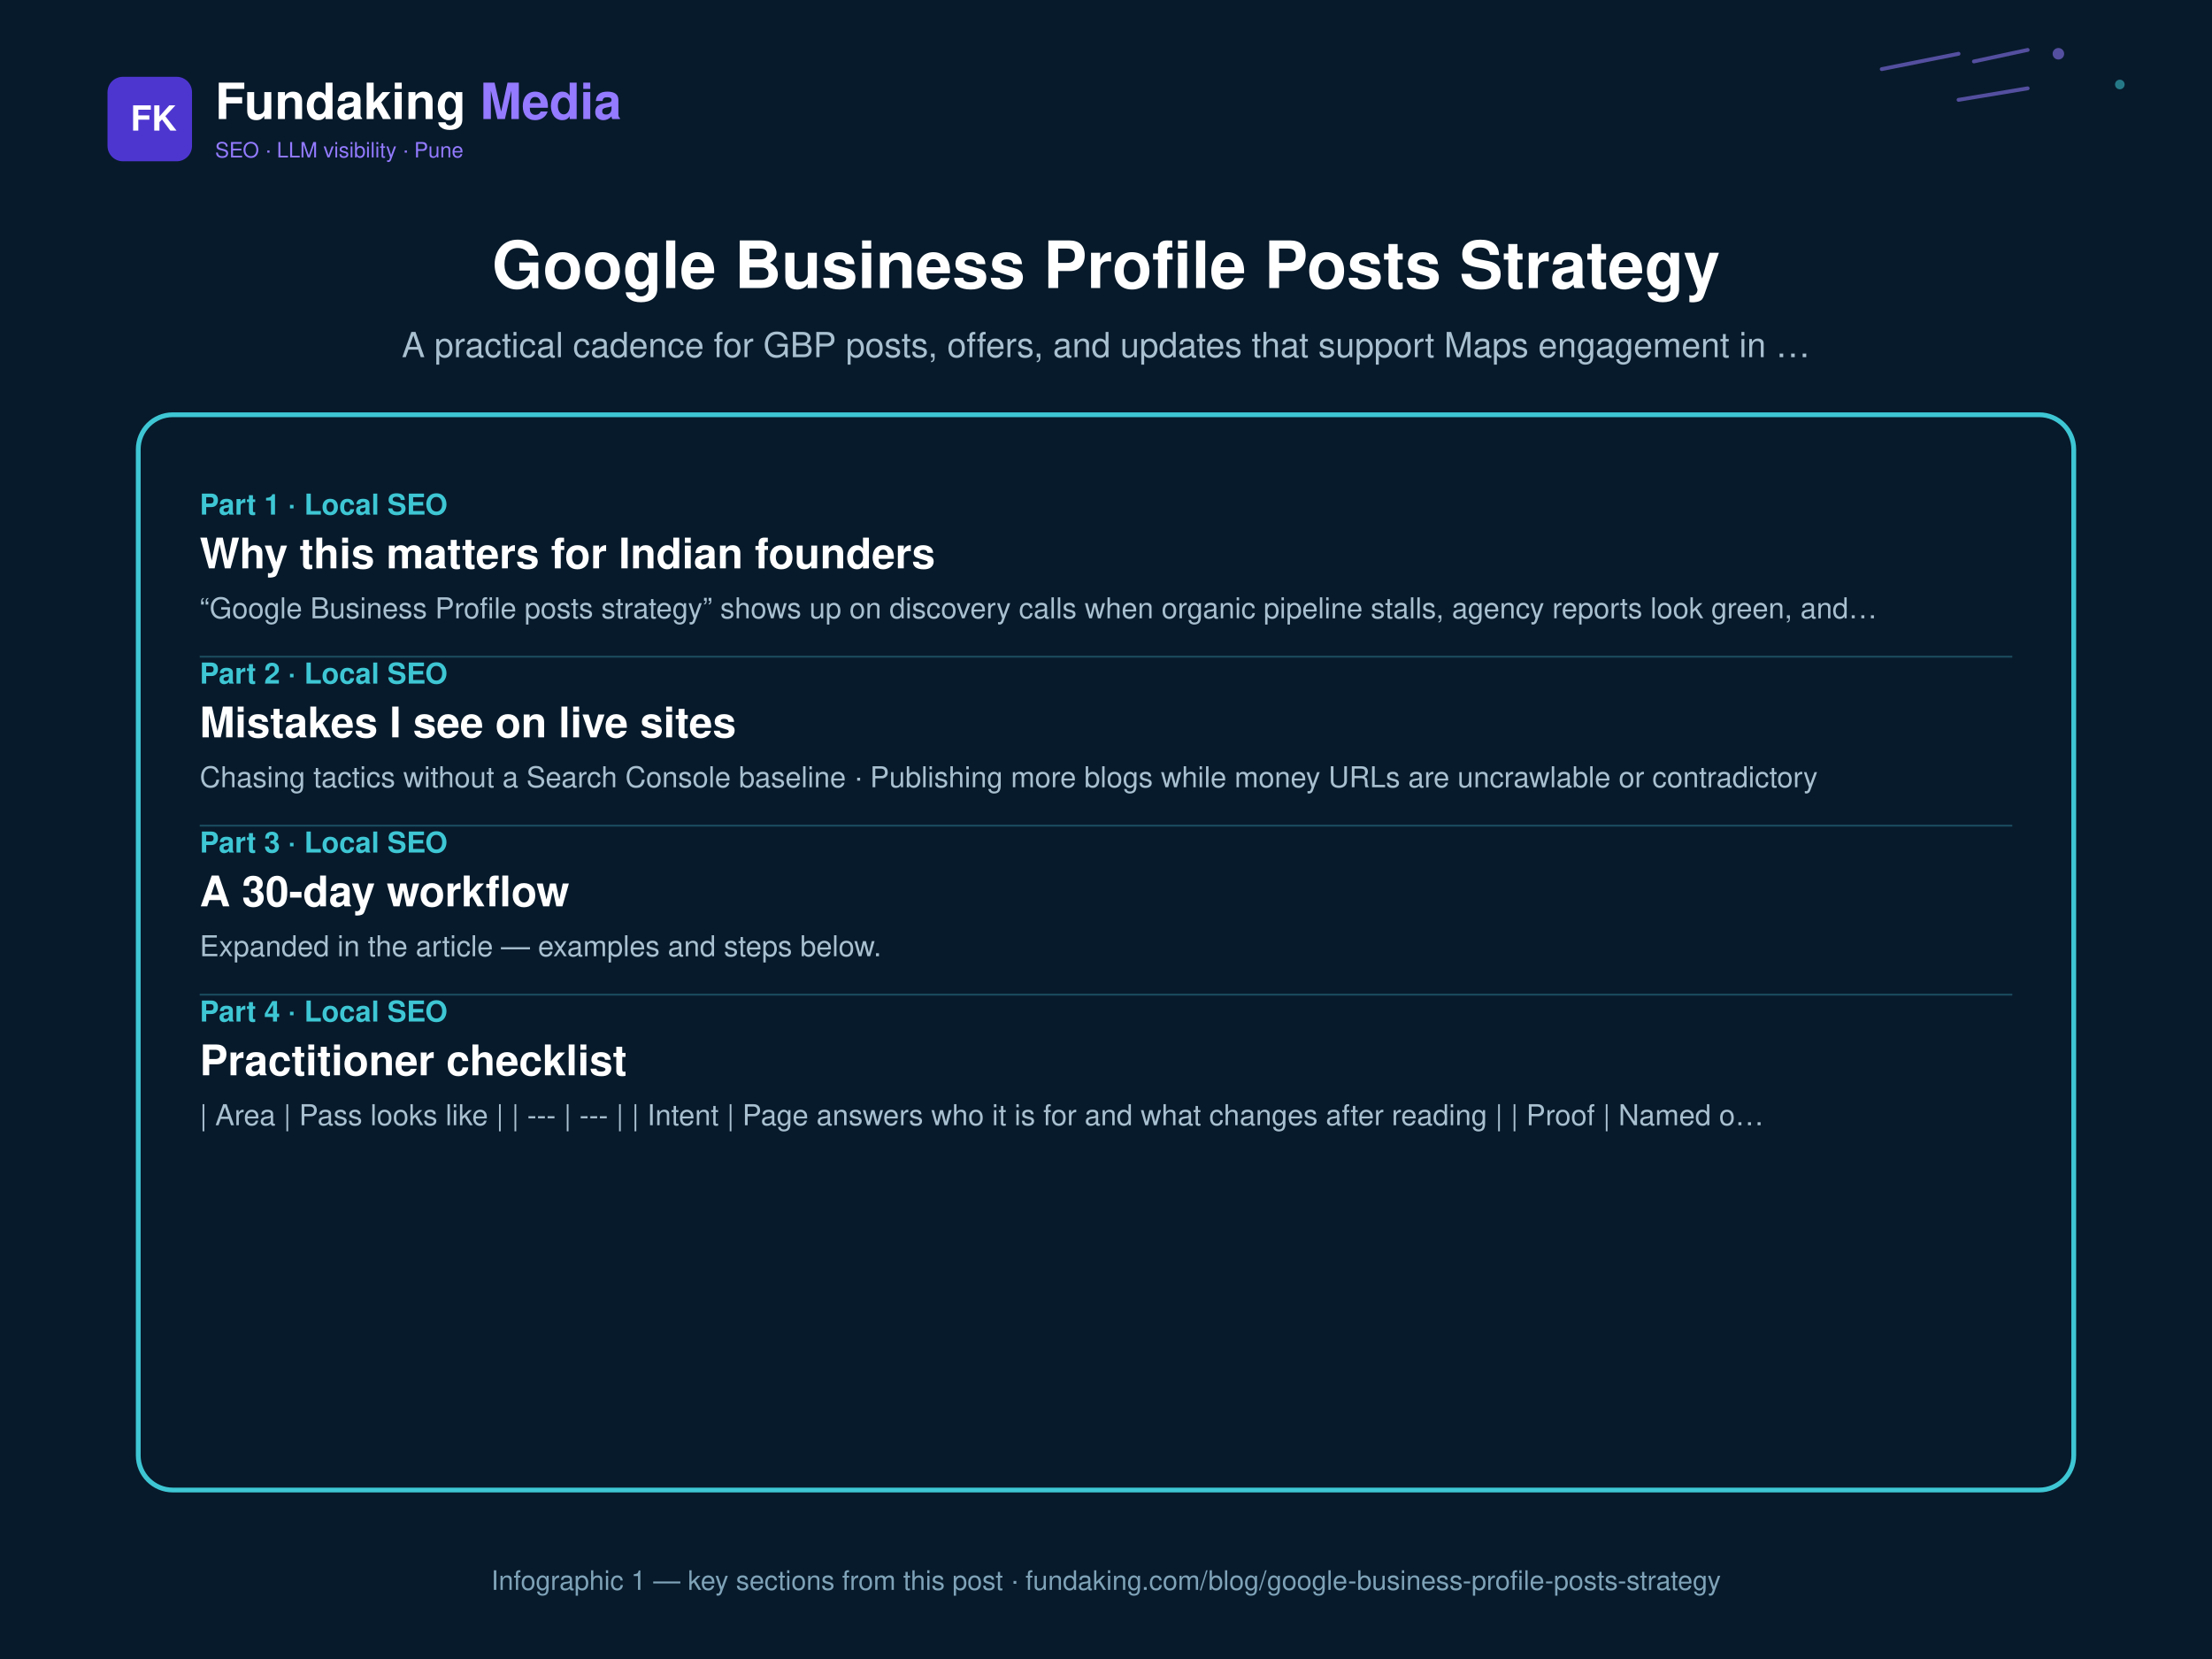
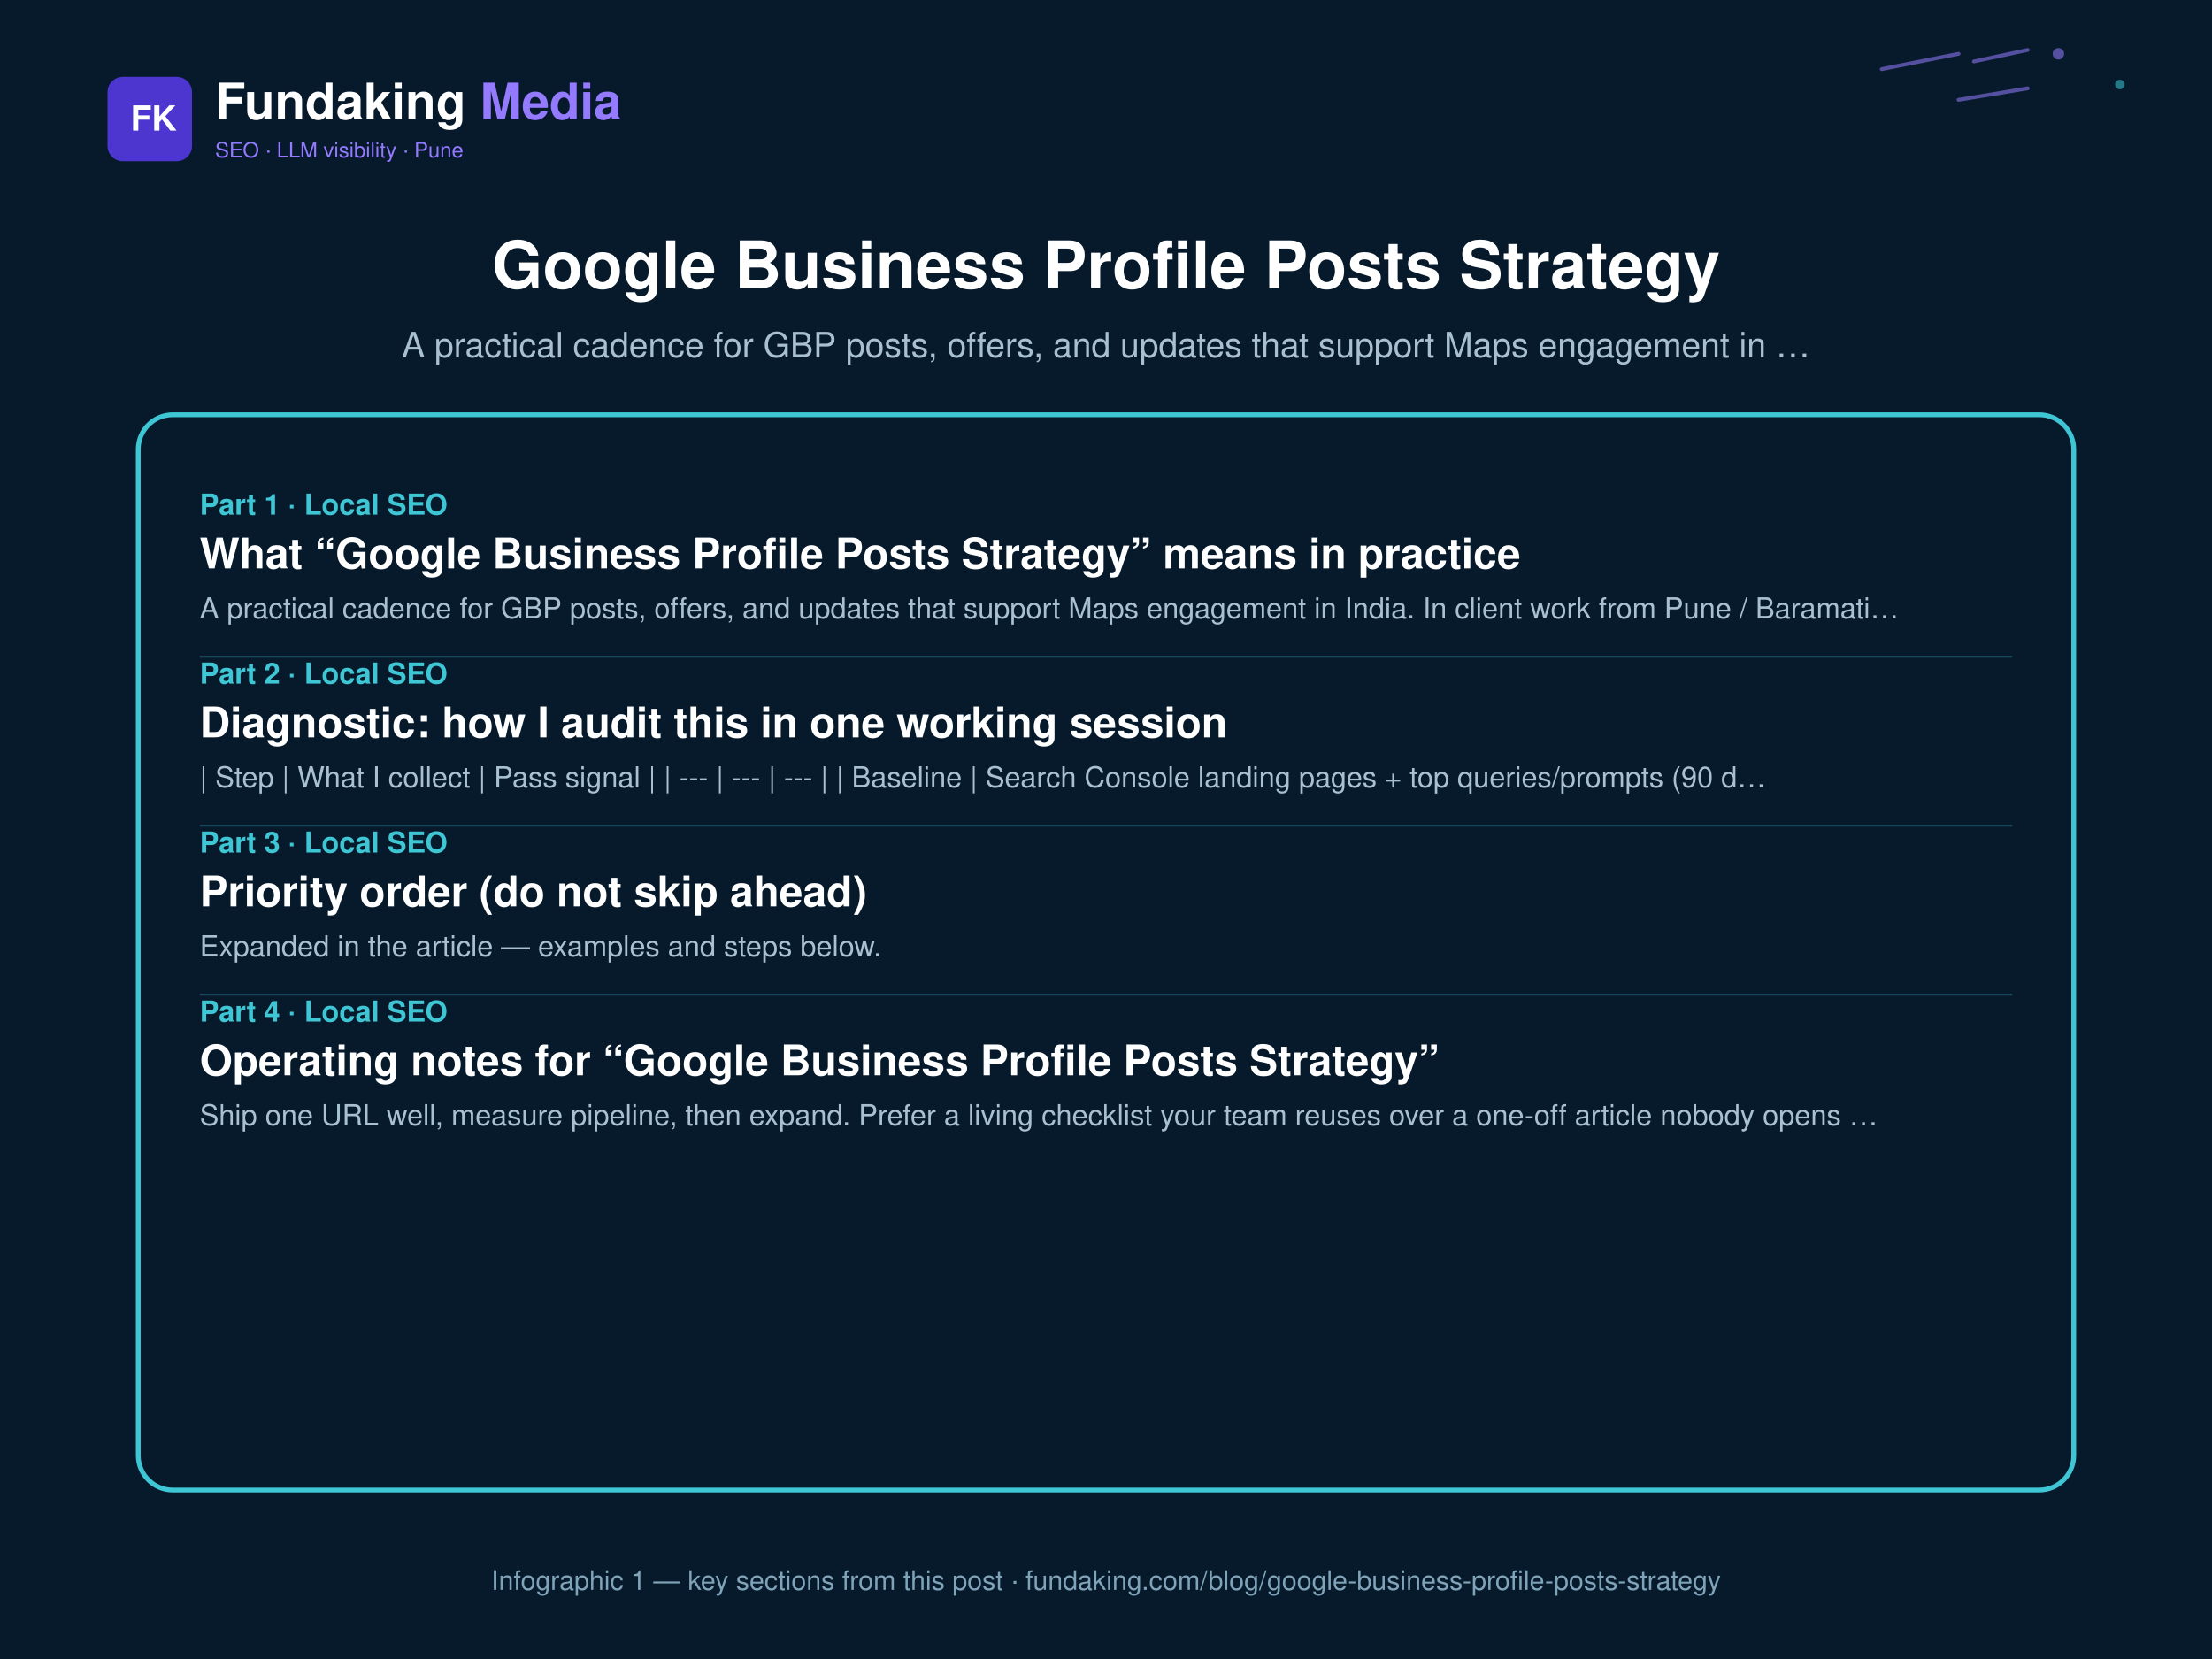
<svg xmlns="http://www.w3.org/2000/svg" viewBox="0 0 1152 864" width="1152" height="864" role="img">
  <rect width="1152" height="864" fill="#071A2B" />
  <g fill="none" stroke="#937AFF" stroke-width="2" opacity="0.55" stroke-linecap="round">
    <path d="M980 36 l40 -8 m8 4 l28 -6" />
    <path d="M1020 52 l36 -6" />
    <circle cx="1072" cy="28" r="3" fill="#937AFF" stroke="none" />
    <circle cx="1104" cy="44" r="2.5" fill="#3EC6D4" stroke="none" />
  </g>
  <rect x="56" y="40" width="44" height="44" rx="8" fill="#4D36D0" />
  <text x="68" y="68" fill="#FFFFFF" font-family="Segoe UI, Helvetica, Arial, sans-serif" font-size="18" font-weight="800">FK</text>
  <text x="112" y="62" fill="#FFFFFF" font-family="Segoe UI, Helvetica, Arial, sans-serif" font-size="26" font-weight="800">Fundaking <tspan fill="#937AFF">Media</tspan>
  </text>
  <text x="112" y="82" fill="#937AFF" font-family="Segoe UI, Helvetica, Arial, sans-serif" font-size="11">SEO · LLM visibility · Pune</text>
  <text x="576" y="150" text-anchor="middle" fill="#FFFFFF" font-family="Segoe UI, Helvetica, Arial, sans-serif" font-size="34" font-weight="800">Google Business Profile Posts Strategy</text>
  <text x="576" y="186" text-anchor="middle" fill="#A8C0D0" font-family="Segoe UI, Helvetica, Arial, sans-serif" font-size="18">A practical cadence for GBP posts, offers, and updates that support Maps engagement in …</text>
  <rect x="72" y="216" width="1008" height="560" rx="18" fill="none" stroke="#3EC6D4" stroke-width="2.5" />
  <g font-family="Segoe UI, Helvetica, Arial, sans-serif">
    <text x="104" y="268" fill="#3EC6D4" font-size="15" font-weight="700">Part 1 · Local SEO</text>
-     <text x="104" y="296" fill="#FFFFFF" font-size="22" font-weight="700">Why this matters for Indian founders</text>
-     <text x="104" y="322" fill="#A8C0D0" font-size="15">“Google Business Profile posts strategy” shows up on discovery calls when organic pipeline stalls, agency reports look green, and…</text>
+     <text x="104" y="296" fill="#FFFFFF" font-size="22" font-weight="700">What “Google Business Profile Posts Strategy” means in practice</text>
+     <text x="104" y="322" fill="#A8C0D0" font-size="15">A practical cadence for GBP posts, offers, and updates that support Maps engagement in India. In client work from Pune / Baramati…</text>
    <line x1="104" y1="342" x2="1048" y2="342" stroke="#1A4A5C" stroke-width="1" />
    <text x="104" y="356" fill="#3EC6D4" font-size="15" font-weight="700">Part 2 · Local SEO</text>
-     <text x="104" y="384" fill="#FFFFFF" font-size="22" font-weight="700">Mistakes I see on live sites</text>
-     <text x="104" y="410" fill="#A8C0D0" font-size="15">Chasing tactics without a Search Console baseline · Publishing more blogs while money URLs are uncrawlable or contradictory</text>
+     <text x="104" y="384" fill="#FFFFFF" font-size="22" font-weight="700">Diagnostic: how I audit this in one working session</text>
+     <text x="104" y="410" fill="#A8C0D0" font-size="15">| Step | What I collect | Pass signal | | --- | --- | --- | | Baseline | Search Console landing pages + top queries/prompts (90 d…</text>
    <line x1="104" y1="430" x2="1048" y2="430" stroke="#1A4A5C" stroke-width="1" />
    <text x="104" y="444" fill="#3EC6D4" font-size="15" font-weight="700">Part 3 · Local SEO</text>
-     <text x="104" y="472" fill="#FFFFFF" font-size="22" font-weight="700">A 30-day workflow</text>
+     <text x="104" y="472" fill="#FFFFFF" font-size="22" font-weight="700">Priority order (do not skip ahead)</text>
    <text x="104" y="498" fill="#A8C0D0" font-size="15">Expanded in the article — examples and steps below.</text>
    <line x1="104" y1="518" x2="1048" y2="518" stroke="#1A4A5C" stroke-width="1" />
    <text x="104" y="532" fill="#3EC6D4" font-size="15" font-weight="700">Part 4 · Local SEO</text>
-     <text x="104" y="560" fill="#FFFFFF" font-size="22" font-weight="700">Practitioner checklist</text>
-     <text x="104" y="586" fill="#A8C0D0" font-size="15">| Area | Pass looks like | | --- | --- | | Intent | Page answers who it is for and what changes after reading | | Proof | Named o…</text>
+     <text x="104" y="560" fill="#FFFFFF" font-size="22" font-weight="700">Operating notes for “Google Business Profile Posts Strategy”</text>
+     <text x="104" y="586" fill="#A8C0D0" font-size="15">Ship one URL well, measure pipeline, then expand. Prefer a living checklist your team reuses over a one-off article nobody opens …</text>
  </g>
  <text x="576" y="828" text-anchor="middle" fill="#7FA3B8" font-family="Segoe UI, Helvetica, Arial, sans-serif" font-size="14">Infographic 1 — key sections from this post · fundaking.com/blog/google-business-profile-posts-strategy</text>
</svg>
